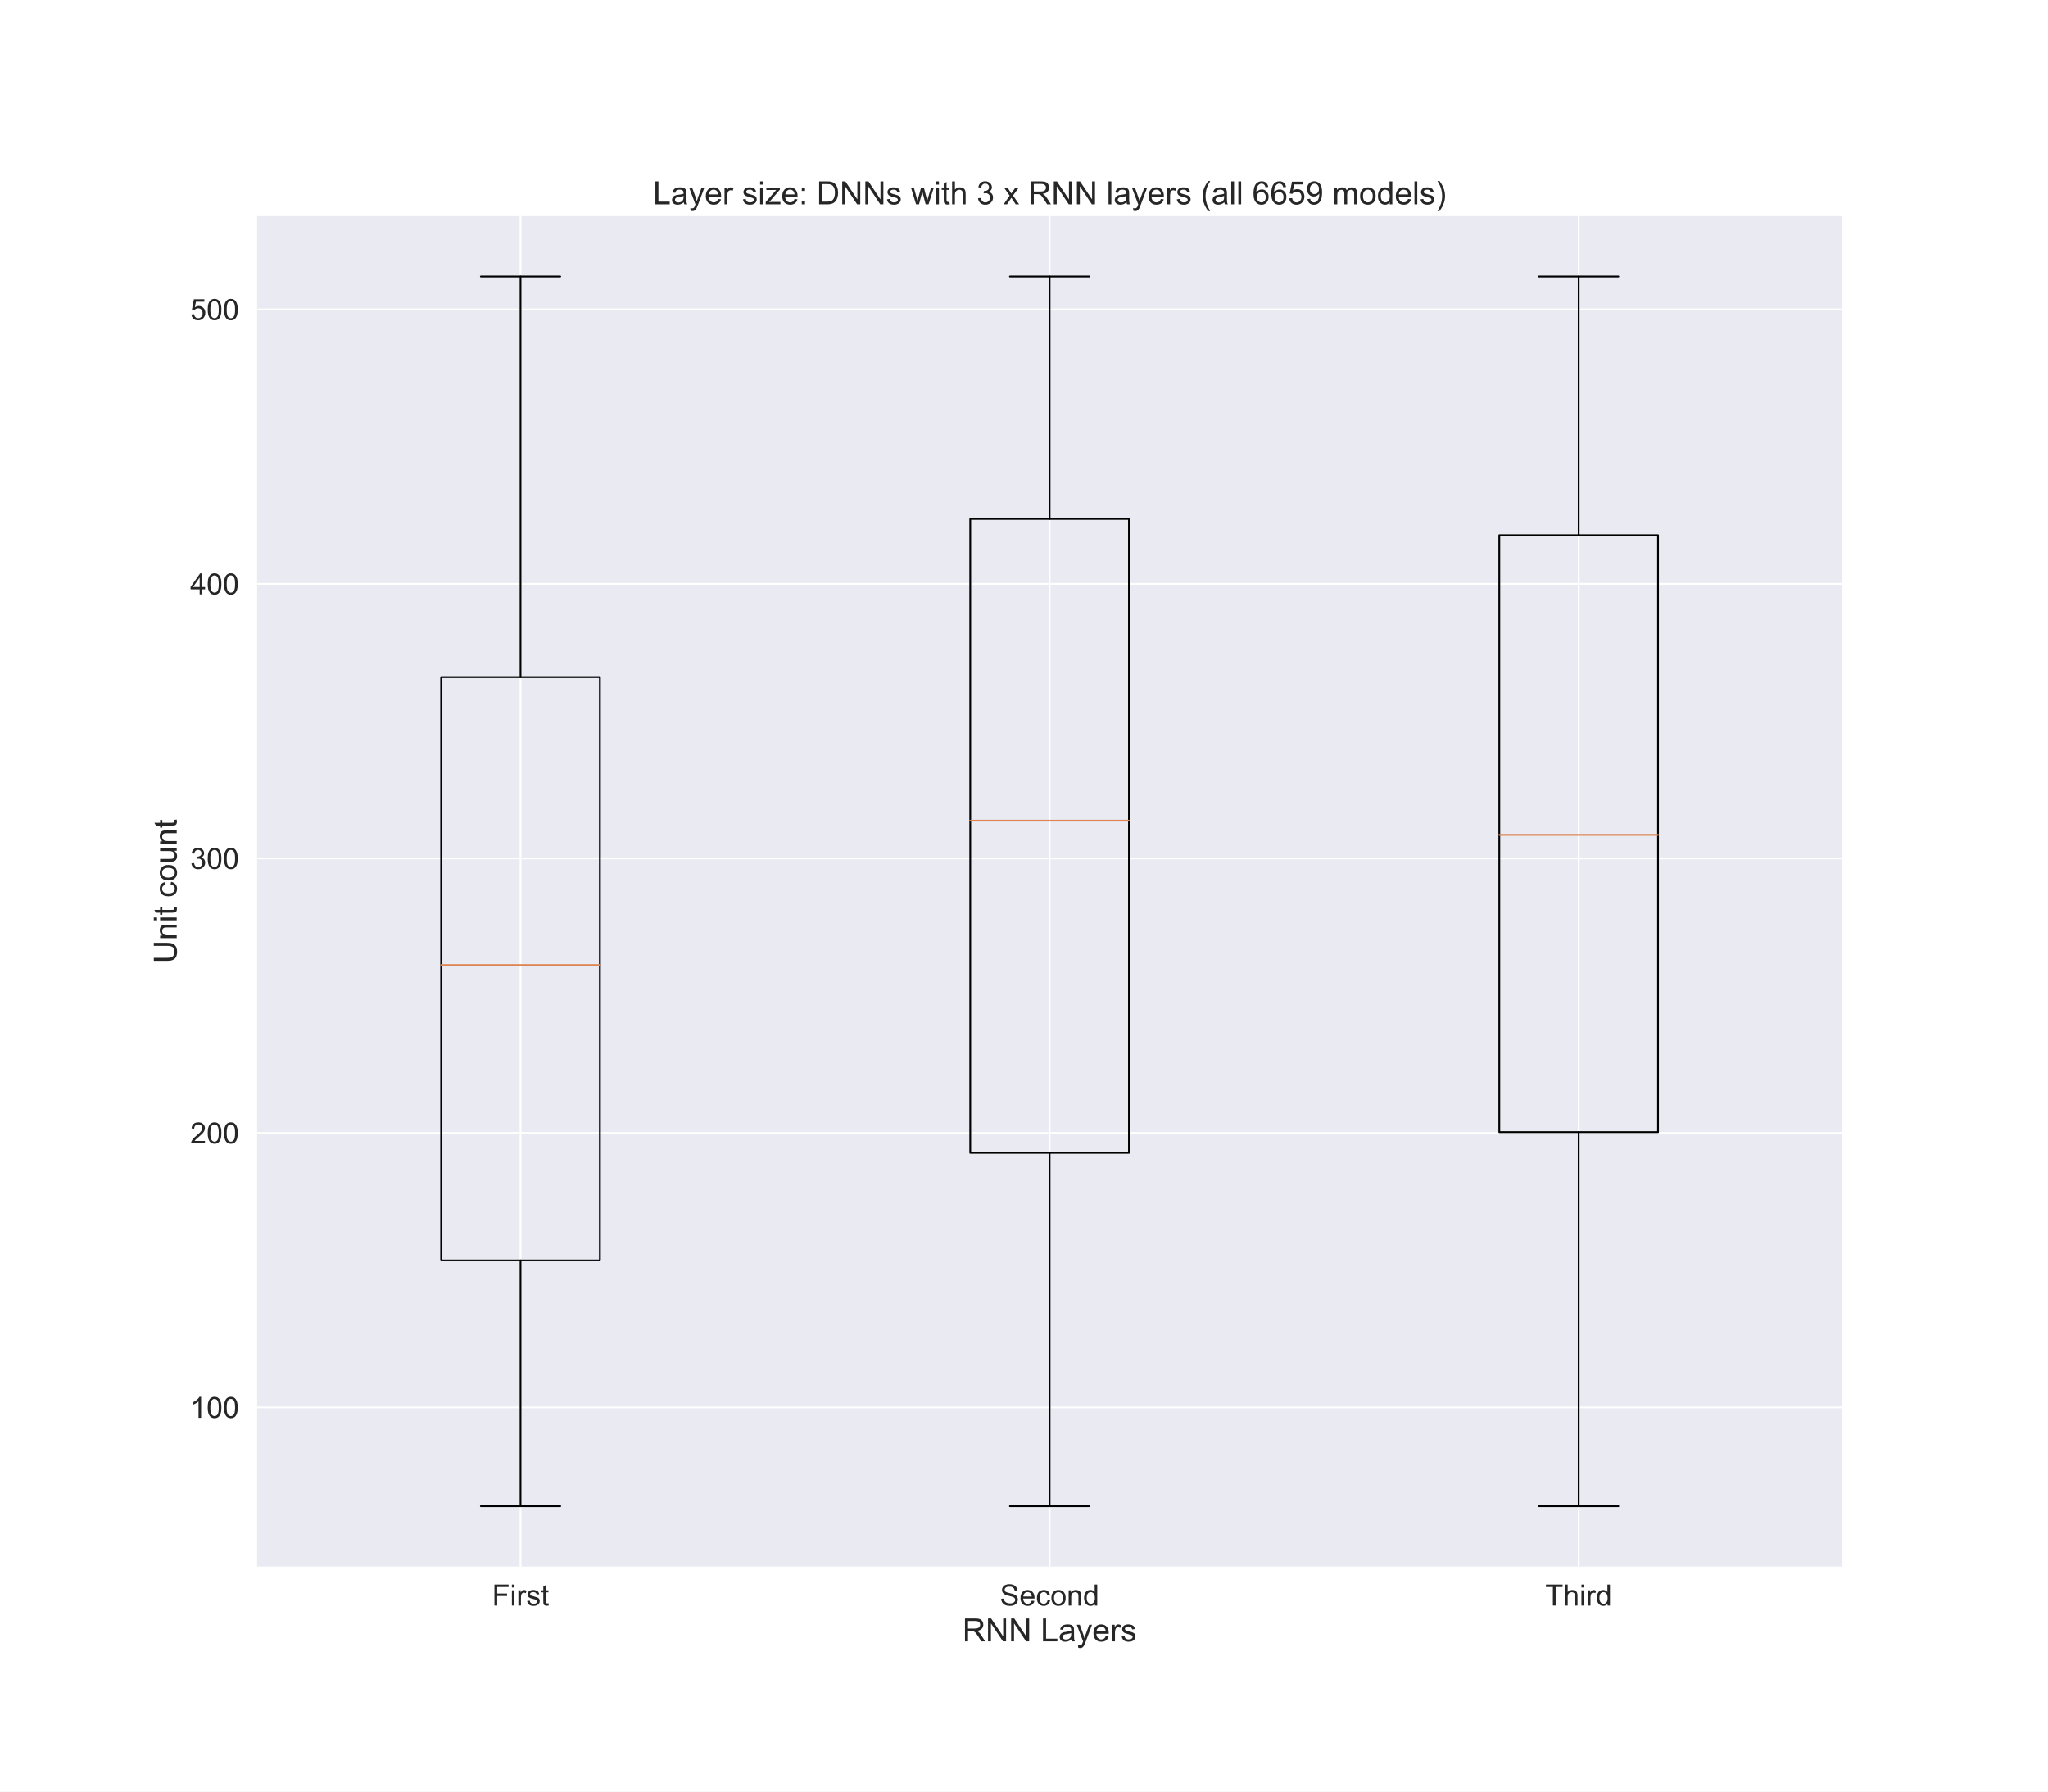
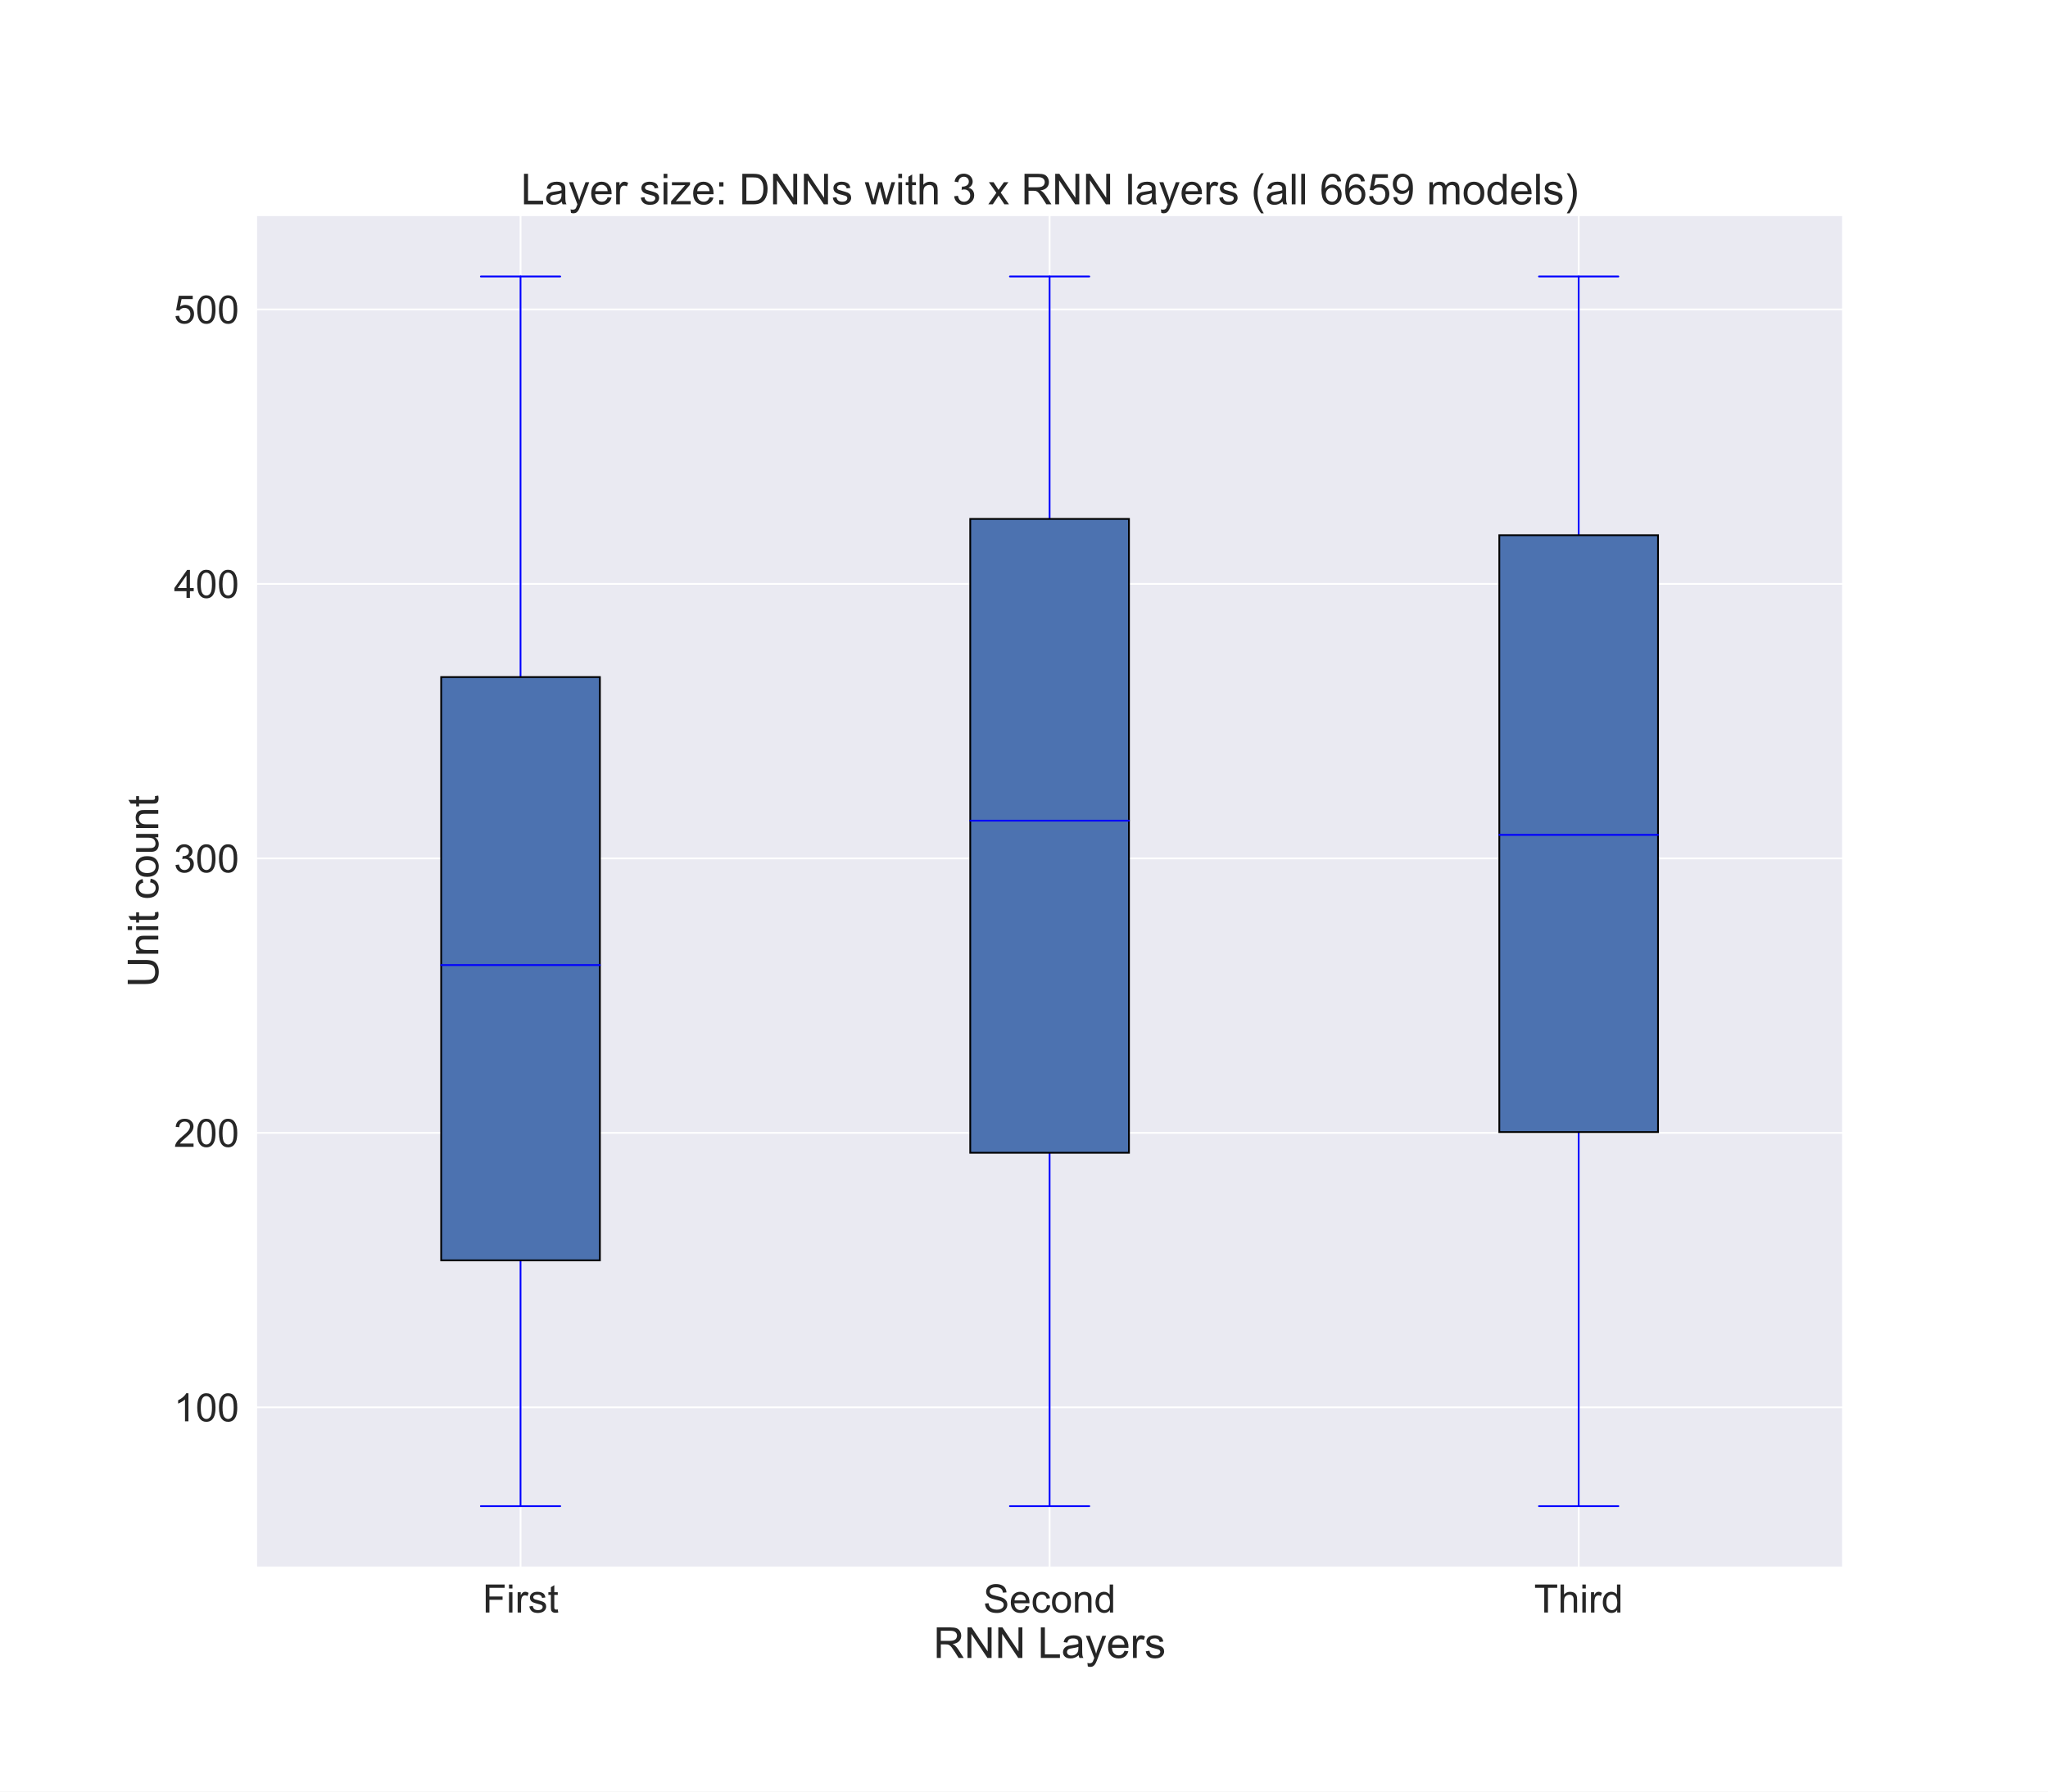
<svg xmlns="http://www.w3.org/2000/svg" xmlns:xlink="http://www.w3.org/1999/xlink" height="1008pt" version="1.1" viewBox="0 0 1152 1008" width="1152pt">
  <defs>
    <style type="text/css">
*{stroke-linecap:butt;stroke-linejoin:round;white-space:pre;}
  </style>
  </defs>
  <g id="figure_1">
    <g id="patch_1">
      <path d="M 0 1008  L 1152 1008  L 1152 0  L 0 0  z " style="fill:#ffffff;" />
    </g>
    <g id="axes_1">
      <g id="patch_2">
        <path d="M 144 882  L 1036.8 882  L 1036.8 120.96  L 144 120.96  z " style="fill:#eaeaf2;" />
      </g>
      <g id="matplotlib.axis_1">
        <g id="xtick_1">
          <g id="line2d_1">
-             <path clip-path="url(#p5a48cf7b8a)" d="M 292.8 882  L 292.8 120.96  " style="fill:none;stroke:#ffffff;stroke-linecap:round;" />
+             <path clip-path="url(#p9c66d97018)" d="M 292.8 882  L 292.8 120.96  " style="fill:none;stroke:#ffffff;stroke-linecap:round;" />
          </g>
          <g id="text_1">
            <defs>
              <path d="M 8.203 0  L 8.203 71.578  L 56.5 71.578  L 56.5 63.141  L 17.672 63.141  L 17.672 40.969  L 51.266 40.969  L 51.266 32.516  L 17.672 32.516  L 17.672 0  z " id="ArialMT-70" />
              <path d="M 6.641 61.469  L 6.641 71.578  L 15.438 71.578  L 15.438 61.469  z M 6.641 0  L 6.641 51.859  L 15.438 51.859  L 15.438 0  z " id="ArialMT-105" />
              <path d="M 6.5 0  L 6.5 51.859  L 14.406 51.859  L 14.406 44  Q 17.438 49.516 20 51.266  Q 22.562 53.031 25.641 53.031  Q 30.078 53.031 34.672 50.203  L 31.641 42.047  Q 28.422 43.953 25.203 43.953  Q 22.312 43.953 20.016 42.219  Q 17.719 40.484 16.75 37.406  Q 15.281 32.719 15.281 27.156  L 15.281 0  z " id="ArialMT-114" />
              <path d="M 3.078 15.484  L 11.766 16.844  Q 12.5 11.625 15.844 8.844  Q 19.188 6.062 25.203 6.062  Q 31.25 6.062 34.172 8.516  Q 37.109 10.984 37.109 14.312  Q 37.109 17.281 34.516 19  Q 32.719 20.172 25.531 21.969  Q 15.875 24.422 12.141 26.203  Q 8.406 27.984 6.469 31.125  Q 4.547 34.281 4.547 38.094  Q 4.547 41.547 6.125 44.5  Q 7.719 47.469 10.453 49.422  Q 12.5 50.922 16.031 51.969  Q 19.578 53.031 23.641 53.031  Q 29.734 53.031 34.344 51.266  Q 38.969 49.516 41.156 46.5  Q 43.359 43.5 44.188 38.484  L 35.594 37.312  Q 35.016 41.312 32.203 43.547  Q 29.391 45.797 24.266 45.797  Q 18.219 45.797 15.625 43.797  Q 13.031 41.797 13.031 39.109  Q 13.031 37.406 14.109 36.031  Q 15.188 34.625 17.484 33.688  Q 18.797 33.203 25.25 31.453  Q 34.578 28.953 38.25 27.359  Q 41.938 25.781 44.031 22.75  Q 46.141 19.734 46.141 15.234  Q 46.141 10.844 43.578 6.953  Q 41.016 3.078 36.172 0.953  Q 31.344 -1.172 25.25 -1.172  Q 15.141 -1.172 9.844 3.031  Q 4.547 7.234 3.078 15.484  z " id="ArialMT-115" />
              <path d="M 25.781 7.859  L 27.047 0.094  Q 23.344 -0.688 20.406 -0.688  Q 15.625 -0.688 12.984 0.828  Q 10.359 2.344 9.281 4.812  Q 8.203 7.281 8.203 15.188  L 8.203 45.016  L 1.766 45.016  L 1.766 51.859  L 8.203 51.859  L 8.203 64.703  L 16.938 69.969  L 16.938 51.859  L 25.781 51.859  L 25.781 45.016  L 16.938 45.016  L 16.938 14.703  Q 16.938 10.938 17.406 9.859  Q 17.875 8.797 18.922 8.156  Q 19.969 7.516 21.922 7.516  Q 23.391 7.516 25.781 7.859  z " id="ArialMT-116" />
            </defs>
-             <g style="fill:#262626;" transform="translate(276.7641 903.3104)scale(0.165 -0.165)">
+             <g style="fill:#262626;" transform="translate(271.4187 907.2472)scale(0.22 -0.22)">
              <use xlink:href="#ArialMT-70" />
              <use x="61.084" xlink:href="#ArialMT-105" />
              <use x="83.301" xlink:href="#ArialMT-114" />
              <use x="116.602" xlink:href="#ArialMT-115" />
              <use x="166.602" xlink:href="#ArialMT-116" />
            </g>
          </g>
        </g>
        <g id="xtick_2">
          <g id="line2d_2">
-             <path clip-path="url(#p5a48cf7b8a)" d="M 590.4 882  L 590.4 120.96  " style="fill:none;stroke:#ffffff;stroke-linecap:round;" />
+             <path clip-path="url(#p9c66d97018)" d="M 590.4 882  L 590.4 120.96  " style="fill:none;stroke:#ffffff;stroke-linecap:round;" />
          </g>
          <g id="text_2">
            <defs>
              <path d="M 4.5 23  L 13.422 23.781  Q 14.062 18.406 16.375 14.969  Q 18.703 11.531 23.578 9.406  Q 28.469 7.281 34.578 7.281  Q 39.984 7.281 44.141 8.891  Q 48.297 10.5 50.312 13.297  Q 52.344 16.109 52.344 19.438  Q 52.344 22.797 50.391 25.312  Q 48.438 27.828 43.953 29.547  Q 41.062 30.672 31.203 33.031  Q 21.344 35.406 17.391 37.5  Q 12.25 40.188 9.734 44.156  Q 7.234 48.141 7.234 53.078  Q 7.234 58.5 10.297 63.203  Q 13.375 67.922 19.281 70.359  Q 25.203 72.797 32.422 72.797  Q 40.375 72.797 46.453 70.234  Q 52.547 67.672 55.812 62.688  Q 59.078 57.719 59.328 51.422  L 50.25 50.734  Q 49.516 57.516 45.281 60.984  Q 41.062 64.453 32.812 64.453  Q 24.219 64.453 20.281 61.297  Q 16.359 58.156 16.359 53.719  Q 16.359 49.859 19.141 47.359  Q 21.875 44.875 33.422 42.266  Q 44.969 39.656 49.266 37.703  Q 55.516 34.812 58.484 30.391  Q 61.469 25.984 61.469 20.219  Q 61.469 14.5 58.203 9.438  Q 54.938 4.391 48.797 1.578  Q 42.672 -1.219 35.016 -1.219  Q 25.297 -1.219 18.719 1.609  Q 12.156 4.438 8.422 10.125  Q 4.688 15.828 4.5 23  z " id="ArialMT-83" />
              <path d="M 42.094 16.703  L 51.172 15.578  Q 49.031 7.625 43.219 3.219  Q 37.406 -1.172 28.375 -1.172  Q 17 -1.172 10.328 5.828  Q 3.656 12.844 3.656 25.484  Q 3.656 38.578 10.391 45.797  Q 17.141 53.031 27.875 53.031  Q 38.281 53.031 44.875 45.953  Q 51.469 38.875 51.469 26.031  Q 51.469 25.25 51.422 23.688  L 12.75 23.688  Q 13.234 15.141 17.578 10.594  Q 21.922 6.062 28.422 6.062  Q 33.25 6.062 36.672 8.594  Q 40.094 11.141 42.094 16.703  z M 13.234 30.906  L 42.188 30.906  Q 41.609 37.453 38.875 40.719  Q 34.672 45.797 27.984 45.797  Q 21.922 45.797 17.797 41.75  Q 13.672 37.703 13.234 30.906  z " id="ArialMT-101" />
              <path d="M 40.438 19  L 49.078 17.875  Q 47.656 8.938 41.812 3.875  Q 35.984 -1.172 27.484 -1.172  Q 16.844 -1.172 10.375 5.781  Q 3.906 12.75 3.906 25.734  Q 3.906 34.125 6.688 40.422  Q 9.469 46.734 15.156 49.875  Q 20.844 53.031 27.547 53.031  Q 35.984 53.031 41.359 48.75  Q 46.734 44.484 48.25 36.625  L 39.703 35.297  Q 38.484 40.531 35.375 43.156  Q 32.281 45.797 27.875 45.797  Q 21.234 45.797 17.078 41.031  Q 12.938 36.281 12.938 25.984  Q 12.938 15.531 16.938 10.797  Q 20.953 6.062 27.391 6.062  Q 32.562 6.062 36.031 9.234  Q 39.5 12.406 40.438 19  z " id="ArialMT-99" />
              <path d="M 3.328 25.922  Q 3.328 40.328 11.328 47.266  Q 18.016 53.031 27.641 53.031  Q 38.328 53.031 45.109 46.016  Q 51.906 39.016 51.906 26.656  Q 51.906 16.656 48.906 10.906  Q 45.906 5.172 40.156 2  Q 34.422 -1.172 27.641 -1.172  Q 16.75 -1.172 10.031 5.812  Q 3.328 12.797 3.328 25.922  z M 12.359 25.922  Q 12.359 15.969 16.703 11.016  Q 21.047 6.062 27.641 6.062  Q 34.188 6.062 38.531 11.031  Q 42.875 16.016 42.875 26.219  Q 42.875 35.844 38.5 40.797  Q 34.125 45.75 27.641 45.75  Q 21.047 45.75 16.703 40.812  Q 12.359 35.891 12.359 25.922  z " id="ArialMT-111" />
              <path d="M 6.594 0  L 6.594 51.859  L 14.5 51.859  L 14.5 44.484  Q 20.219 53.031 31 53.031  Q 35.688 53.031 39.625 51.344  Q 43.562 49.656 45.516 46.922  Q 47.469 44.188 48.25 40.438  Q 48.734 37.984 48.734 31.891  L 48.734 0  L 39.938 0  L 39.938 31.547  Q 39.938 36.922 38.906 39.578  Q 37.891 42.234 35.281 43.812  Q 32.672 45.406 29.156 45.406  Q 23.531 45.406 19.453 41.844  Q 15.375 38.281 15.375 28.328  L 15.375 0  z " id="ArialMT-110" />
              <path d="M 40.234 0  L 40.234 6.547  Q 35.297 -1.172 25.734 -1.172  Q 19.531 -1.172 14.328 2.25  Q 9.125 5.672 6.266 11.797  Q 3.422 17.922 3.422 25.875  Q 3.422 33.641 6 39.969  Q 8.594 46.297 13.766 49.656  Q 18.953 53.031 25.344 53.031  Q 30.031 53.031 33.688 51.047  Q 37.359 49.078 39.656 45.906  L 39.656 71.578  L 48.391 71.578  L 48.391 0  z M 12.453 25.875  Q 12.453 15.922 16.641 10.984  Q 20.844 6.062 26.562 6.062  Q 32.328 6.062 36.344 10.766  Q 40.375 15.484 40.375 25.141  Q 40.375 35.797 36.266 40.766  Q 32.172 45.75 26.172 45.75  Q 20.312 45.75 16.375 40.969  Q 12.453 36.188 12.453 25.875  z " id="ArialMT-100" />
            </defs>
-             <g style="fill:#262626;" transform="translate(562.4209 903.3104)scale(0.165 -0.165)">
+             <g style="fill:#262626;" transform="translate(553.0945 907.2472)scale(0.22 -0.22)">
              <use xlink:href="#ArialMT-83" />
              <use x="66.699" xlink:href="#ArialMT-101" />
              <use x="122.314" xlink:href="#ArialMT-99" />
              <use x="172.314" xlink:href="#ArialMT-111" />
              <use x="227.93" xlink:href="#ArialMT-110" />
              <use x="283.545" xlink:href="#ArialMT-100" />
            </g>
          </g>
        </g>
        <g id="xtick_3">
          <g id="line2d_3">
-             <path clip-path="url(#p5a48cf7b8a)" d="M 888 882  L 888 120.96  " style="fill:none;stroke:#ffffff;stroke-linecap:round;" />
+             <path clip-path="url(#p9c66d97018)" d="M 888 882  L 888 120.96  " style="fill:none;stroke:#ffffff;stroke-linecap:round;" />
          </g>
          <g id="text_3">
            <defs>
              <path d="M 25.922 0  L 25.922 63.141  L 2.344 63.141  L 2.344 71.578  L 59.078 71.578  L 59.078 63.141  L 35.406 63.141  L 35.406 0  z " id="ArialMT-84" />
              <path d="M 6.594 0  L 6.594 71.578  L 15.375 71.578  L 15.375 45.906  Q 21.531 53.031 30.906 53.031  Q 36.672 53.031 40.922 50.75  Q 45.172 48.484 47 44.484  Q 48.828 40.484 48.828 32.859  L 48.828 0  L 40.047 0  L 40.047 32.859  Q 40.047 39.453 37.188 42.453  Q 34.328 45.453 29.109 45.453  Q 25.203 45.453 21.75 43.422  Q 18.312 41.406 16.844 37.938  Q 15.375 34.469 15.375 28.375  L 15.375 0  z " id="ArialMT-104" />
            </defs>
-             <g style="fill:#262626;" transform="translate(869.2055 903.3104)scale(0.165 -0.165)">
+             <g style="fill:#262626;" transform="translate(862.9406 907.2472)scale(0.22 -0.22)">
              <use xlink:href="#ArialMT-84" />
              <use x="61.084" xlink:href="#ArialMT-104" />
              <use x="116.699" xlink:href="#ArialMT-105" />
              <use x="138.916" xlink:href="#ArialMT-114" />
              <use x="172.217" xlink:href="#ArialMT-100" />
            </g>
          </g>
        </g>
        <g id="text_4">
          <defs>
            <path d="M 7.859 0  L 7.859 71.578  L 39.594 71.578  Q 49.172 71.578 54.141 69.641  Q 59.125 67.719 62.109 62.828  Q 65.094 57.953 65.094 52.047  Q 65.094 44.438 60.156 39.203  Q 55.219 33.984 44.922 32.562  Q 48.688 30.766 50.641 29  Q 54.781 25.203 58.5 19.484  L 70.953 0  L 59.031 0  L 49.562 14.891  Q 45.406 21.344 42.719 24.75  Q 40.047 28.172 37.922 29.531  Q 35.797 30.906 33.594 31.453  Q 31.984 31.781 28.328 31.781  L 17.328 31.781  L 17.328 0  z M 17.328 39.984  L 37.703 39.984  Q 44.188 39.984 47.844 41.328  Q 51.516 42.672 53.422 45.625  Q 55.328 48.578 55.328 52.047  Q 55.328 57.125 51.641 60.391  Q 47.953 63.672 39.984 63.672  L 17.328 63.672  z " id="ArialMT-82" />
            <path d="M 7.625 0  L 7.625 71.578  L 17.328 71.578  L 54.938 15.375  L 54.938 71.578  L 64.016 71.578  L 64.016 0  L 54.297 0  L 16.703 56.25  L 16.703 0  z " id="ArialMT-78" />
            <path id="ArialMT-32" />
            <path d="M 7.328 0  L 7.328 71.578  L 16.797 71.578  L 16.797 8.453  L 52.047 8.453  L 52.047 0  z " id="ArialMT-76" />
            <path d="M 40.438 6.391  Q 35.547 2.25 31.031 0.531  Q 26.516 -1.172 21.344 -1.172  Q 12.797 -1.172 8.203 3  Q 3.609 7.172 3.609 13.672  Q 3.609 17.484 5.344 20.625  Q 7.078 23.781 9.891 25.688  Q 12.703 27.594 16.219 28.562  Q 18.797 29.25 24.031 29.891  Q 34.672 31.156 39.703 32.906  Q 39.75 34.719 39.75 35.203  Q 39.75 40.578 37.25 42.781  Q 33.891 45.75 27.25 45.75  Q 21.047 45.75 18.094 43.578  Q 15.141 41.406 13.719 35.891  L 5.125 37.062  Q 6.297 42.578 8.984 45.969  Q 11.672 49.359 16.75 51.188  Q 21.828 53.031 28.516 53.031  Q 35.156 53.031 39.297 51.469  Q 43.453 49.906 45.406 47.531  Q 47.359 45.172 48.141 41.547  Q 48.578 39.312 48.578 33.453  L 48.578 21.734  Q 48.578 9.469 49.141 6.219  Q 49.703 2.984 51.375 0  L 42.188 0  Q 40.828 2.734 40.438 6.391  z M 39.703 26.031  Q 34.906 24.078 25.344 22.703  Q 19.922 21.922 17.672 20.938  Q 15.438 19.969 14.203 18.094  Q 12.984 16.219 12.984 13.922  Q 12.984 10.406 15.641 8.062  Q 18.312 5.719 23.438 5.719  Q 28.516 5.719 32.469 7.938  Q 36.422 10.156 38.281 14.016  Q 39.703 17 39.703 22.797  z " id="ArialMT-97" />
            <path d="M 6.203 -19.969  L 5.219 -11.719  Q 8.109 -12.5 10.25 -12.5  Q 13.188 -12.5 14.938 -11.516  Q 16.703 -10.547 17.828 -8.797  Q 18.656 -7.469 20.516 -2.25  Q 20.75 -1.516 21.297 -0.094  L 1.609 51.859  L 11.078 51.859  L 21.875 21.828  Q 23.969 16.109 25.641 9.812  Q 27.156 15.875 29.25 21.625  L 40.328 51.859  L 49.125 51.859  L 29.391 -0.875  Q 26.219 -9.422 24.469 -12.641  Q 22.125 -17 19.094 -19.016  Q 16.062 -21.047 11.859 -21.047  Q 9.328 -21.047 6.203 -19.969  z " id="ArialMT-121" />
          </defs>
-           <g style="fill:#262626;" transform="translate(541.3894 923.4738)scale(0.18 -0.18)">
+           <g style="fill:#262626;" transform="translate(525.0525 932.7984)scale(0.24 -0.24)">
            <use xlink:href="#ArialMT-82" />
            <use x="72.217" xlink:href="#ArialMT-78" />
            <use x="144.434" xlink:href="#ArialMT-78" />
            <use x="216.65" xlink:href="#ArialMT-32" />
            <use x="244.434" xlink:href="#ArialMT-76" />
            <use x="300.049" xlink:href="#ArialMT-97" />
            <use x="355.664" xlink:href="#ArialMT-121" />
            <use x="405.664" xlink:href="#ArialMT-101" />
            <use x="461.279" xlink:href="#ArialMT-114" />
            <use x="494.58" xlink:href="#ArialMT-115" />
          </g>
        </g>
      </g>
      <g id="matplotlib.axis_2">
        <g id="ytick_1">
          <g id="line2d_4">
-             <path clip-path="url(#p5a48cf7b8a)" d="M 144 791.812  L 1036.8 791.812  " style="fill:none;stroke:#ffffff;stroke-linecap:round;" />
+             <path clip-path="url(#p9c66d97018)" d="M 144 791.812  L 1036.8 791.812  " style="fill:none;stroke:#ffffff;stroke-linecap:round;" />
          </g>
          <g id="text_5">
            <defs>
              <path d="M 37.25 0  L 28.469 0  L 28.469 56  Q 25.297 52.984 20.141 49.953  Q 14.984 46.922 10.891 45.406  L 10.891 53.906  Q 18.266 57.375 23.781 62.297  Q 29.297 67.234 31.594 71.875  L 37.25 71.875  z " id="ArialMT-49" />
              <path d="M 4.156 35.297  Q 4.156 48 6.766 55.734  Q 9.375 63.484 14.516 67.672  Q 19.672 71.875 27.484 71.875  Q 33.25 71.875 37.594 69.547  Q 41.938 67.234 44.766 62.859  Q 47.609 58.5 49.219 52.219  Q 50.828 45.953 50.828 35.297  Q 50.828 22.703 48.234 14.969  Q 45.656 7.234 40.5 3  Q 35.359 -1.219 27.484 -1.219  Q 17.141 -1.219 11.234 6.203  Q 4.156 15.141 4.156 35.297  z M 13.188 35.297  Q 13.188 17.672 17.312 11.828  Q 21.438 6 27.484 6  Q 33.547 6 37.672 11.859  Q 41.797 17.719 41.797 35.297  Q 41.797 52.984 37.672 58.781  Q 33.547 64.594 27.391 64.594  Q 21.344 64.594 17.719 59.469  Q 13.188 52.938 13.188 35.297  z " id="ArialMT-48" />
            </defs>
-             <g style="fill:#262626;" transform="translate(106.9734 797.717)scale(0.165 -0.165)">
+             <g style="fill:#262626;" transform="translate(97.79781 799.6854)scale(0.22 -0.22)">
              <use xlink:href="#ArialMT-49" />
              <use x="55.615" xlink:href="#ArialMT-48" />
              <use x="111.23" xlink:href="#ArialMT-48" />
            </g>
          </g>
        </g>
        <g id="ytick_2">
          <g id="line2d_5">
-             <path clip-path="url(#p5a48cf7b8a)" d="M 144 637.38  L 1036.8 637.38  " style="fill:none;stroke:#ffffff;stroke-linecap:round;" />
+             <path clip-path="url(#p9c66d97018)" d="M 144 637.38  L 1036.8 637.38  " style="fill:none;stroke:#ffffff;stroke-linecap:round;" />
          </g>
          <g id="text_6">
            <defs>
              <path d="M 50.344 8.453  L 50.344 0  L 3.031 0  Q 2.938 3.172 4.047 6.109  Q 5.859 10.938 9.828 15.625  Q 13.812 20.312 21.344 26.469  Q 33.016 36.031 37.109 41.625  Q 41.219 47.219 41.219 52.203  Q 41.219 57.422 37.469 61  Q 33.734 64.594 27.734 64.594  Q 21.391 64.594 17.578 60.781  Q 13.766 56.984 13.719 50.25  L 4.688 51.172  Q 5.609 61.281 11.656 66.578  Q 17.719 71.875 27.938 71.875  Q 38.234 71.875 44.234 66.156  Q 50.25 60.453 50.25 52  Q 50.25 47.703 48.484 43.547  Q 46.734 39.406 42.656 34.812  Q 38.578 30.219 29.109 22.219  Q 21.188 15.578 18.938 13.203  Q 16.703 10.844 15.234 8.453  z " id="ArialMT-50" />
            </defs>
-             <g style="fill:#262626;" transform="translate(106.9734 643.2852)scale(0.165 -0.165)">
+             <g style="fill:#262626;" transform="translate(97.79781 645.2536)scale(0.22 -0.22)">
              <use xlink:href="#ArialMT-50" />
              <use x="55.615" xlink:href="#ArialMT-48" />
              <use x="111.23" xlink:href="#ArialMT-48" />
            </g>
          </g>
        </g>
        <g id="ytick_3">
          <g id="line2d_6">
-             <path clip-path="url(#p5a48cf7b8a)" d="M 144 482.948  L 1036.8 482.948  " style="fill:none;stroke:#ffffff;stroke-linecap:round;" />
+             <path clip-path="url(#p9c66d97018)" d="M 144 482.948  L 1036.8 482.948  " style="fill:none;stroke:#ffffff;stroke-linecap:round;" />
          </g>
          <g id="text_7">
            <defs>
              <path d="M 4.203 18.891  L 12.984 20.062  Q 14.5 12.594 18.141 9.297  Q 21.781 6 27 6  Q 33.203 6 37.469 10.297  Q 41.75 14.594 41.75 20.953  Q 41.75 27 37.797 30.922  Q 33.844 34.859 27.734 34.859  Q 25.25 34.859 21.531 33.891  L 22.516 41.609  Q 23.391 41.5 23.922 41.5  Q 29.547 41.5 34.031 44.422  Q 38.531 47.359 38.531 53.469  Q 38.531 58.297 35.25 61.469  Q 31.984 64.656 26.812 64.656  Q 21.688 64.656 18.266 61.422  Q 14.844 58.203 13.875 51.766  L 5.078 53.328  Q 6.688 62.156 12.391 67.016  Q 18.109 71.875 26.609 71.875  Q 32.469 71.875 37.391 69.359  Q 42.328 66.844 44.938 62.5  Q 47.562 58.156 47.562 53.266  Q 47.562 48.641 45.062 44.828  Q 42.578 41.016 37.703 38.766  Q 44.047 37.312 47.562 32.688  Q 51.078 28.078 51.078 21.141  Q 51.078 11.766 44.234 5.25  Q 37.406 -1.266 26.953 -1.266  Q 17.531 -1.266 11.297 4.344  Q 5.078 9.969 4.203 18.891  z " id="ArialMT-51" />
            </defs>
-             <g style="fill:#262626;" transform="translate(106.9734 488.8534)scale(0.165 -0.165)">
+             <g style="fill:#262626;" transform="translate(97.79781 490.8218)scale(0.22 -0.22)">
              <use xlink:href="#ArialMT-51" />
              <use x="55.615" xlink:href="#ArialMT-48" />
              <use x="111.23" xlink:href="#ArialMT-48" />
            </g>
          </g>
        </g>
        <g id="ytick_4">
          <g id="line2d_7">
-             <path clip-path="url(#p5a48cf7b8a)" d="M 144 328.516  L 1036.8 328.516  " style="fill:none;stroke:#ffffff;stroke-linecap:round;" />
+             <path clip-path="url(#p9c66d97018)" d="M 144 328.516  L 1036.8 328.516  " style="fill:none;stroke:#ffffff;stroke-linecap:round;" />
          </g>
          <g id="text_8">
            <defs>
              <path d="M 32.328 0  L 32.328 17.141  L 1.266 17.141  L 1.266 25.203  L 33.938 71.578  L 41.109 71.578  L 41.109 25.203  L 50.781 25.203  L 50.781 17.141  L 41.109 17.141  L 41.109 0  z M 32.328 25.203  L 32.328 57.469  L 9.906 25.203  z " id="ArialMT-52" />
            </defs>
-             <g style="fill:#262626;" transform="translate(106.9734 334.4216)scale(0.165 -0.165)">
+             <g style="fill:#262626;" transform="translate(97.79781 336.39)scale(0.22 -0.22)">
              <use xlink:href="#ArialMT-52" />
              <use x="55.615" xlink:href="#ArialMT-48" />
              <use x="111.23" xlink:href="#ArialMT-48" />
            </g>
          </g>
        </g>
        <g id="ytick_5">
          <g id="line2d_8">
-             <path clip-path="url(#p5a48cf7b8a)" d="M 144 174.085  L 1036.8 174.085  " style="fill:none;stroke:#ffffff;stroke-linecap:round;" />
+             <path clip-path="url(#p9c66d97018)" d="M 144 174.085  L 1036.8 174.085  " style="fill:none;stroke:#ffffff;stroke-linecap:round;" />
          </g>
          <g id="text_9">
            <defs>
              <path d="M 4.156 18.75  L 13.375 19.531  Q 14.406 12.797 18.141 9.391  Q 21.875 6 27.156 6  Q 33.5 6 37.891 10.781  Q 42.281 15.578 42.281 23.484  Q 42.281 31 38.062 35.344  Q 33.844 39.703 27 39.703  Q 22.75 39.703 19.328 37.766  Q 15.922 35.844 13.969 32.766  L 5.719 33.844  L 12.641 70.609  L 48.25 70.609  L 48.25 62.203  L 19.672 62.203  L 15.828 42.969  Q 22.266 47.469 29.344 47.469  Q 38.719 47.469 45.156 40.969  Q 51.609 34.469 51.609 24.266  Q 51.609 14.547 45.953 7.469  Q 39.062 -1.219 27.156 -1.219  Q 17.391 -1.219 11.203 4.25  Q 5.031 9.719 4.156 18.75  z " id="ArialMT-53" />
            </defs>
-             <g style="fill:#262626;" transform="translate(106.9734 179.9897)scale(0.165 -0.165)">
+             <g style="fill:#262626;" transform="translate(97.79781 181.9581)scale(0.22 -0.22)">
              <use xlink:href="#ArialMT-53" />
              <use x="55.615" xlink:href="#ArialMT-48" />
              <use x="111.23" xlink:href="#ArialMT-48" />
            </g>
          </g>
        </g>
        <g id="text_10">
          <defs>
            <path d="M 54.688 71.578  L 64.156 71.578  L 64.156 30.219  Q 64.156 19.438 61.719 13.078  Q 59.281 6.734 52.906 2.75  Q 46.531 -1.219 36.188 -1.219  Q 26.125 -1.219 19.719 2.25  Q 13.328 5.719 10.594 12.281  Q 7.859 18.844 7.859 30.219  L 7.859 71.578  L 17.328 71.578  L 17.328 30.281  Q 17.328 20.953 19.062 16.531  Q 20.797 12.109 25.016 9.719  Q 29.25 7.328 35.359 7.328  Q 45.797 7.328 50.234 12.062  Q 54.688 16.797 54.688 30.281  z " id="ArialMT-85" />
            <path d="M 40.578 0  L 40.578 7.625  Q 34.516 -1.172 24.125 -1.172  Q 19.531 -1.172 15.547 0.578  Q 11.578 2.344 9.641 5  Q 7.719 7.672 6.938 11.531  Q 6.391 14.109 6.391 19.734  L 6.391 51.859  L 15.188 51.859  L 15.188 23.094  Q 15.188 16.219 15.719 13.812  Q 16.547 10.359 19.234 8.375  Q 21.922 6.391 25.875 6.391  Q 29.828 6.391 33.297 8.422  Q 36.766 10.453 38.203 13.938  Q 39.656 17.438 39.656 24.078  L 39.656 51.859  L 48.438 51.859  L 48.438 0  z " id="ArialMT-117" />
          </defs>
-           <g style="fill:#262626;" transform="translate(99.39586 541.9997)rotate(-90)scale(0.18 -0.18)">
+           <g style="fill:#262626;" transform="translate(89.02781 555.5063)rotate(-90)scale(0.24 -0.24)">
            <use xlink:href="#ArialMT-85" />
            <use x="72.217" xlink:href="#ArialMT-110" />
            <use x="127.832" xlink:href="#ArialMT-105" />
            <use x="150.049" xlink:href="#ArialMT-116" />
            <use x="177.832" xlink:href="#ArialMT-32" />
            <use x="205.615" xlink:href="#ArialMT-99" />
            <use x="255.615" xlink:href="#ArialMT-111" />
            <use x="311.23" xlink:href="#ArialMT-117" />
            <use x="366.846" xlink:href="#ArialMT-110" />
            <use x="422.461" xlink:href="#ArialMT-116" />
          </g>
        </g>
      </g>
      <g id="line2d_9">
-         <path clip-path="url(#p5a48cf7b8a)" d="M 248.16 709.104  L 337.44 709.104  L 337.44 380.936  L 248.16 380.936  L 248.16 709.104  " style="fill:none;stroke:#000000;stroke-linecap:round;" />
+         <path clip-path="url(#p9c66d97018)" d="M 292.8 709.104  L 292.8 847.407  " style="fill:none;stroke:#0000ff;stroke-linecap:round;" />
      </g>
      <g id="line2d_10">
-         <path clip-path="url(#p5a48cf7b8a)" d="M 292.8 709.104  L 292.8 847.407  " style="fill:none;stroke:#000000;stroke-linecap:round;" />
+         <path clip-path="url(#p9c66d97018)" d="M 292.8 380.936  L 292.8 155.553  " style="fill:none;stroke:#0000ff;stroke-linecap:round;" />
      </g>
      <g id="line2d_11">
-         <path clip-path="url(#p5a48cf7b8a)" d="M 292.8 380.936  L 292.8 155.553  " style="fill:none;stroke:#000000;stroke-linecap:round;" />
+         <path clip-path="url(#p9c66d97018)" d="M 270.48 847.407  L 315.12 847.407  " style="fill:none;stroke:#0000ff;stroke-linecap:round;" />
      </g>
      <g id="line2d_12">
-         <path clip-path="url(#p5a48cf7b8a)" d="M 270.48 847.407  L 315.12 847.407  " style="fill:none;stroke:#000000;stroke-linecap:round;" />
-       </g>
-       <g id="line2d_13">
-         <path clip-path="url(#p5a48cf7b8a)" d="M 270.48 155.553  L 315.12 155.553  " style="fill:none;stroke:#000000;stroke-linecap:round;" />
-       </g>
-       <g id="line2d_14" />
+         <path clip-path="url(#p9c66d97018)" d="M 270.48 155.553  L 315.12 155.553  " style="fill:none;stroke:#0000ff;stroke-linecap:round;" />
+       </g>
+       <g id="line2d_13" />
+       <g id="line2d_14">
+         <path clip-path="url(#p9c66d97018)" d="M 590.4 648.585  L 590.4 847.407  " style="fill:none;stroke:#0000ff;stroke-linecap:round;" />
+       </g>
      <g id="line2d_15">
-         <path clip-path="url(#p5a48cf7b8a)" d="M 545.76 648.585  L 635.04 648.585  L 635.04 291.965  L 545.76 291.965  L 545.76 648.585  " style="fill:none;stroke:#000000;stroke-linecap:round;" />
+         <path clip-path="url(#p9c66d97018)" d="M 590.4 291.965  L 590.4 155.553  " style="fill:none;stroke:#0000ff;stroke-linecap:round;" />
      </g>
      <g id="line2d_16">
-         <path clip-path="url(#p5a48cf7b8a)" d="M 590.4 648.585  L 590.4 847.407  " style="fill:none;stroke:#000000;stroke-linecap:round;" />
+         <path clip-path="url(#p9c66d97018)" d="M 568.08 847.407  L 612.72 847.407  " style="fill:none;stroke:#0000ff;stroke-linecap:round;" />
      </g>
      <g id="line2d_17">
-         <path clip-path="url(#p5a48cf7b8a)" d="M 590.4 291.965  L 590.4 155.553  " style="fill:none;stroke:#000000;stroke-linecap:round;" />
-       </g>
-       <g id="line2d_18">
-         <path clip-path="url(#p5a48cf7b8a)" d="M 568.08 847.407  L 612.72 847.407  " style="fill:none;stroke:#000000;stroke-linecap:round;" />
-       </g>
+         <path clip-path="url(#p9c66d97018)" d="M 568.08 155.553  L 612.72 155.553  " style="fill:none;stroke:#0000ff;stroke-linecap:round;" />
+       </g>
+       <g id="line2d_18" />
      <g id="line2d_19">
-         <path clip-path="url(#p5a48cf7b8a)" d="M 568.08 155.553  L 612.72 155.553  " style="fill:none;stroke:#000000;stroke-linecap:round;" />
-       </g>
-       <g id="line2d_20" />
+         <path clip-path="url(#p9c66d97018)" d="M 888 636.934  L 888 847.407  " style="fill:none;stroke:#0000ff;stroke-linecap:round;" />
+       </g>
+       <g id="line2d_20">
+         <path clip-path="url(#p9c66d97018)" d="M 888 301.113  L 888 155.553  " style="fill:none;stroke:#0000ff;stroke-linecap:round;" />
+       </g>
      <g id="line2d_21">
-         <path clip-path="url(#p5a48cf7b8a)" d="M 843.36 636.934  L 932.64 636.934  L 932.64 301.113  L 843.36 301.113  L 843.36 636.934  " style="fill:none;stroke:#000000;stroke-linecap:round;" />
+         <path clip-path="url(#p9c66d97018)" d="M 865.68 847.407  L 910.32 847.407  " style="fill:none;stroke:#0000ff;stroke-linecap:round;" />
      </g>
      <g id="line2d_22">
-         <path clip-path="url(#p5a48cf7b8a)" d="M 888 636.934  L 888 847.407  " style="fill:none;stroke:#000000;stroke-linecap:round;" />
-       </g>
-       <g id="line2d_23">
-         <path clip-path="url(#p5a48cf7b8a)" d="M 888 301.113  L 888 155.553  " style="fill:none;stroke:#000000;stroke-linecap:round;" />
+         <path clip-path="url(#p9c66d97018)" d="M 865.68 155.553  L 910.32 155.553  " style="fill:none;stroke:#0000ff;stroke-linecap:round;" />
+       </g>
+       <g id="line2d_23" />
+       <g id="patch_3">
+         <path clip-path="url(#p9c66d97018)" d="M 248.16 709.104  L 337.44 709.104  L 337.44 380.936  L 248.16 380.936  L 248.16 709.104  z " style="fill:#4c72b0;stroke:#000000;stroke-linejoin:miter;" />
+       </g>
+       <g id="patch_4">
+         <path clip-path="url(#p9c66d97018)" d="M 545.76 648.585  L 635.04 648.585  L 635.04 291.965  L 545.76 291.965  L 545.76 648.585  z " style="fill:#4c72b0;stroke:#000000;stroke-linejoin:miter;" />
+       </g>
+       <g id="patch_5">
+         <path clip-path="url(#p9c66d97018)" d="M 843.36 636.934  L 932.64 636.934  L 932.64 301.113  L 843.36 301.113  L 843.36 636.934  z " style="fill:#4c72b0;stroke:#000000;stroke-linejoin:miter;" />
      </g>
      <g id="line2d_24">
-         <path clip-path="url(#p5a48cf7b8a)" d="M 865.68 847.407  L 910.32 847.407  " style="fill:none;stroke:#000000;stroke-linecap:round;" />
+         <path clip-path="url(#p9c66d97018)" d="M 248.16 542.968  L 337.44 542.968  " style="fill:none;stroke:#0000ff;stroke-linecap:round;" />
      </g>
      <g id="line2d_25">
-         <path clip-path="url(#p5a48cf7b8a)" d="M 865.68 155.553  L 910.32 155.553  " style="fill:none;stroke:#000000;stroke-linecap:round;" />
-       </g>
-       <g id="line2d_26" />
-       <g id="line2d_27">
-         <path clip-path="url(#p5a48cf7b8a)" d="M 248.16 542.968  L 337.44 542.968  " style="fill:none;stroke:#dd8452;stroke-linecap:round;" />
-       </g>
-       <g id="line2d_28">
-         <path clip-path="url(#p5a48cf7b8a)" d="M 545.76 461.718  L 635.04 461.718  " style="fill:none;stroke:#dd8452;stroke-linecap:round;" />
-       </g>
-       <g id="line2d_29">
-         <path clip-path="url(#p5a48cf7b8a)" d="M 843.36 469.723  L 932.64 469.723  " style="fill:none;stroke:#dd8452;stroke-linecap:round;" />
-       </g>
-       <g id="patch_3">
+         <path clip-path="url(#p9c66d97018)" d="M 545.76 461.718  L 635.04 461.718  " style="fill:none;stroke:#0000ff;stroke-linecap:round;" />
+       </g>
+       <g id="line2d_26">
+         <path clip-path="url(#p9c66d97018)" d="M 843.36 469.723  L 932.64 469.723  " style="fill:none;stroke:#0000ff;stroke-linecap:round;" />
+       </g>
+       <g id="patch_6">
        <path d="M 144 882  L 144 120.96  " style="fill:none;stroke:#ffffff;stroke-linecap:square;stroke-linejoin:miter;stroke-width:1.25;" />
      </g>
-       <g id="patch_4">
+       <g id="patch_7">
        <path d="M 1036.8 882  L 1036.8 120.96  " style="fill:none;stroke:#ffffff;stroke-linecap:square;stroke-linejoin:miter;stroke-width:1.25;" />
      </g>
-       <g id="patch_5">
+       <g id="patch_8">
        <path d="M 144 882  L 1036.8 882  " style="fill:none;stroke:#ffffff;stroke-linecap:square;stroke-linejoin:miter;stroke-width:1.25;" />
      </g>
-       <g id="patch_6">
+       <g id="patch_9">
        <path d="M 144 120.96  L 1036.8 120.96  " style="fill:none;stroke:#ffffff;stroke-linecap:square;stroke-linejoin:miter;stroke-width:1.25;" />
      </g>
      <g id="text_11">
        <defs>
          <path d="M 1.953 0  L 1.953 7.125  L 34.969 45.016  Q 29.344 44.734 25.047 44.734  L 3.906 44.734  L 3.906 51.859  L 46.297 51.859  L 46.297 46.047  L 18.219 13.141  L 12.797 7.125  Q 18.703 7.562 23.875 7.562  L 47.859 7.562  L 47.859 0  z " id="ArialMT-122" />
          <path d="M 9.031 41.844  L 9.031 51.859  L 19.047 51.859  L 19.047 41.844  z M 9.031 0  L 9.031 10.016  L 19.047 10.016  L 19.047 0  z " id="ArialMT-58" />
          <path d="M 7.719 0  L 7.719 71.578  L 32.375 71.578  Q 40.719 71.578 45.125 70.562  Q 51.266 69.141 55.609 65.438  Q 61.281 60.641 64.078 53.188  Q 66.891 45.75 66.891 36.188  Q 66.891 28.031 64.984 21.734  Q 63.094 15.438 60.109 11.297  Q 57.125 7.172 53.578 4.797  Q 50.047 2.438 45.047 1.219  Q 40.047 0 33.547 0  z M 17.188 8.453  L 32.469 8.453  Q 39.547 8.453 43.578 9.766  Q 47.609 11.078 50 13.484  Q 53.375 16.844 55.25 22.531  Q 57.125 28.219 57.125 36.328  Q 57.125 47.562 53.438 53.594  Q 49.75 59.625 44.484 61.672  Q 40.672 63.141 32.234 63.141  L 17.188 63.141  z " id="ArialMT-68" />
          <path d="M 16.156 0  L 0.297 51.859  L 9.375 51.859  L 17.625 21.922  L 20.703 10.797  Q 20.906 11.625 23.391 21.484  L 31.641 51.859  L 40.672 51.859  L 48.438 21.781  L 51.031 11.859  L 54 21.875  L 62.891 51.859  L 71.438 51.859  L 55.219 0  L 46.094 0  L 37.844 31.062  L 35.844 39.891  L 25.344 0  z " id="ArialMT-119" />
          <path d="M 0.734 0  L 19.672 26.953  L 2.156 51.859  L 13.141 51.859  L 21.094 39.703  Q 23.344 36.234 24.703 33.891  Q 26.859 37.109 28.656 39.594  L 37.406 51.859  L 47.906 51.859  L 29.984 27.438  L 49.266 0  L 38.484 0  L 27.828 16.109  L 25 20.453  L 11.375 0  z " id="ArialMT-120" />
          <path d="M 6.391 0  L 6.391 71.578  L 15.188 71.578  L 15.188 0  z " id="ArialMT-108" />
          <path d="M 23.391 -21.047  Q 16.109 -11.859 11.078 0.438  Q 6.062 12.75 6.062 25.922  Q 6.062 37.547 9.812 48.188  Q 14.203 60.547 23.391 72.797  L 29.688 72.797  Q 23.781 62.641 21.875 58.297  Q 18.891 51.562 17.188 44.234  Q 15.094 35.109 15.094 25.875  Q 15.094 2.391 29.688 -21.047  z " id="ArialMT-40" />
          <path d="M 49.75 54.047  L 41.016 53.375  Q 39.844 58.547 37.703 60.891  Q 34.125 64.656 28.906 64.656  Q 24.703 64.656 21.531 62.312  Q 17.391 59.281 14.984 53.469  Q 12.594 47.656 12.5 36.922  Q 15.672 41.75 20.266 44.094  Q 24.859 46.438 29.891 46.438  Q 38.672 46.438 44.844 39.969  Q 51.031 33.5 51.031 23.25  Q 51.031 16.5 48.125 10.719  Q 45.219 4.938 40.141 1.859  Q 35.062 -1.219 28.609 -1.219  Q 17.625 -1.219 10.688 6.859  Q 3.766 14.938 3.766 33.5  Q 3.766 54.25 11.422 63.672  Q 18.109 71.875 29.438 71.875  Q 37.891 71.875 43.281 67.141  Q 48.688 62.406 49.75 54.047  z M 13.875 23.188  Q 13.875 18.656 15.797 14.5  Q 17.719 10.359 21.188 8.172  Q 24.656 6 28.469 6  Q 34.031 6 38.031 10.484  Q 42.047 14.984 42.047 22.703  Q 42.047 30.125 38.078 34.391  Q 34.125 38.672 28.125 38.672  Q 22.172 38.672 18.016 34.391  Q 13.875 30.125 13.875 23.188  z " id="ArialMT-54" />
          <path d="M 5.469 16.547  L 13.922 17.328  Q 14.984 11.375 18.016 8.688  Q 21.047 6 25.781 6  Q 29.828 6 32.875 7.859  Q 35.938 9.719 37.891 12.812  Q 39.844 15.922 41.156 21.188  Q 42.484 26.469 42.484 31.938  Q 42.484 32.516 42.438 33.688  Q 39.797 29.5 35.234 26.875  Q 30.672 24.266 25.344 24.266  Q 16.453 24.266 10.297 30.703  Q 4.156 37.156 4.156 47.703  Q 4.156 58.594 10.578 65.234  Q 17 71.875 26.656 71.875  Q 33.641 71.875 39.422 68.109  Q 45.219 64.359 48.219 57.391  Q 51.219 50.438 51.219 37.25  Q 51.219 23.531 48.234 15.406  Q 45.266 7.281 39.375 3.031  Q 33.5 -1.219 25.594 -1.219  Q 17.188 -1.219 11.859 3.438  Q 6.547 8.109 5.469 16.547  z M 41.453 48.141  Q 41.453 55.719 37.422 60.156  Q 33.406 64.594 27.734 64.594  Q 21.875 64.594 17.531 59.812  Q 13.188 55.031 13.188 47.406  Q 13.188 40.578 17.312 36.297  Q 21.438 32.031 27.484 32.031  Q 33.594 32.031 37.516 36.297  Q 41.453 40.578 41.453 48.141  z " id="ArialMT-57" />
          <path d="M 6.594 0  L 6.594 51.859  L 14.453 51.859  L 14.453 44.578  Q 16.891 48.391 20.938 50.703  Q 25 53.031 30.172 53.031  Q 35.938 53.031 39.625 50.641  Q 43.312 48.25 44.828 43.953  Q 50.984 53.031 60.844 53.031  Q 68.562 53.031 72.703 48.75  Q 76.859 44.484 76.859 35.594  L 76.859 0  L 68.109 0  L 68.109 32.672  Q 68.109 37.938 67.25 40.25  Q 66.406 42.578 64.156 43.984  Q 61.922 45.406 58.891 45.406  Q 53.422 45.406 49.797 41.766  Q 46.188 38.141 46.188 30.125  L 46.188 0  L 37.406 0  L 37.406 33.688  Q 37.406 39.547 35.25 42.469  Q 33.109 45.406 28.219 45.406  Q 24.516 45.406 21.359 43.453  Q 18.219 41.5 16.797 37.734  Q 15.375 33.984 15.375 26.906  L 15.375 0  z " id="ArialMT-109" />
          <path d="M 12.359 -21.047  L 6.062 -21.047  Q 20.656 2.391 20.656 25.875  Q 20.656 35.062 18.562 44.094  Q 16.891 51.422 13.922 58.156  Q 12.016 62.547 6.062 72.797  L 12.359 72.797  Q 21.531 60.547 25.922 48.188  Q 29.688 37.547 29.688 25.922  Q 29.688 12.75 24.625 0.438  Q 19.578 -11.859 12.359 -21.047  z " id="ArialMT-41" />
        </defs>
-         <g style="fill:#262626;" transform="translate(367.3392 114.96)scale(0.18 -0.18)">
+         <g style="fill:#262626;" transform="translate(292.9856 114.96)scale(0.24 -0.24)">
          <use xlink:href="#ArialMT-76" />
          <use x="55.615" xlink:href="#ArialMT-97" />
          <use x="111.23" xlink:href="#ArialMT-121" />
          <use x="161.23" xlink:href="#ArialMT-101" />
          <use x="216.846" xlink:href="#ArialMT-114" />
          <use x="250.146" xlink:href="#ArialMT-32" />
          <use x="277.93" xlink:href="#ArialMT-115" />
          <use x="327.93" xlink:href="#ArialMT-105" />
          <use x="350.146" xlink:href="#ArialMT-122" />
          <use x="400.146" xlink:href="#ArialMT-101" />
          <use x="455.762" xlink:href="#ArialMT-58" />
          <use x="483.545" xlink:href="#ArialMT-32" />
          <use x="511.328" xlink:href="#ArialMT-68" />
          <use x="583.545" xlink:href="#ArialMT-78" />
          <use x="655.762" xlink:href="#ArialMT-78" />
          <use x="727.979" xlink:href="#ArialMT-115" />
          <use x="777.979" xlink:href="#ArialMT-32" />
          <use x="805.762" xlink:href="#ArialMT-119" />
          <use x="877.979" xlink:href="#ArialMT-105" />
          <use x="900.195" xlink:href="#ArialMT-116" />
          <use x="927.979" xlink:href="#ArialMT-104" />
          <use x="983.594" xlink:href="#ArialMT-32" />
          <use x="1011.377" xlink:href="#ArialMT-51" />
          <use x="1066.992" xlink:href="#ArialMT-32" />
          <use x="1094.775" xlink:href="#ArialMT-120" />
          <use x="1144.775" xlink:href="#ArialMT-32" />
          <use x="1172.559" xlink:href="#ArialMT-82" />
          <use x="1244.775" xlink:href="#ArialMT-78" />
          <use x="1316.992" xlink:href="#ArialMT-78" />
          <use x="1389.209" xlink:href="#ArialMT-32" />
          <use x="1416.992" xlink:href="#ArialMT-108" />
          <use x="1439.209" xlink:href="#ArialMT-97" />
          <use x="1494.824" xlink:href="#ArialMT-121" />
          <use x="1544.824" xlink:href="#ArialMT-101" />
          <use x="1600.439" xlink:href="#ArialMT-114" />
          <use x="1633.74" xlink:href="#ArialMT-115" />
          <use x="1683.74" xlink:href="#ArialMT-32" />
          <use x="1711.523" xlink:href="#ArialMT-40" />
          <use x="1744.824" xlink:href="#ArialMT-97" />
          <use x="1800.439" xlink:href="#ArialMT-108" />
          <use x="1822.656" xlink:href="#ArialMT-108" />
          <use x="1844.873" xlink:href="#ArialMT-32" />
          <use x="1872.656" xlink:href="#ArialMT-54" />
          <use x="1928.271" xlink:href="#ArialMT-54" />
          <use x="1983.887" xlink:href="#ArialMT-53" />
          <use x="2039.502" xlink:href="#ArialMT-57" />
          <use x="2095.117" xlink:href="#ArialMT-32" />
          <use x="2122.9" xlink:href="#ArialMT-109" />
          <use x="2206.201" xlink:href="#ArialMT-111" />
          <use x="2261.816" xlink:href="#ArialMT-100" />
          <use x="2317.432" xlink:href="#ArialMT-101" />
          <use x="2373.047" xlink:href="#ArialMT-108" />
          <use x="2395.264" xlink:href="#ArialMT-115" />
          <use x="2445.264" xlink:href="#ArialMT-41" />
        </g>
      </g>
    </g>
  </g>
  <defs>
-     <clipPath id="p5a48cf7b8a">
+     <clipPath id="p9c66d97018">
      <rect height="761.04" width="892.8" x="144" y="120.96" />
    </clipPath>
  </defs>
</svg>
